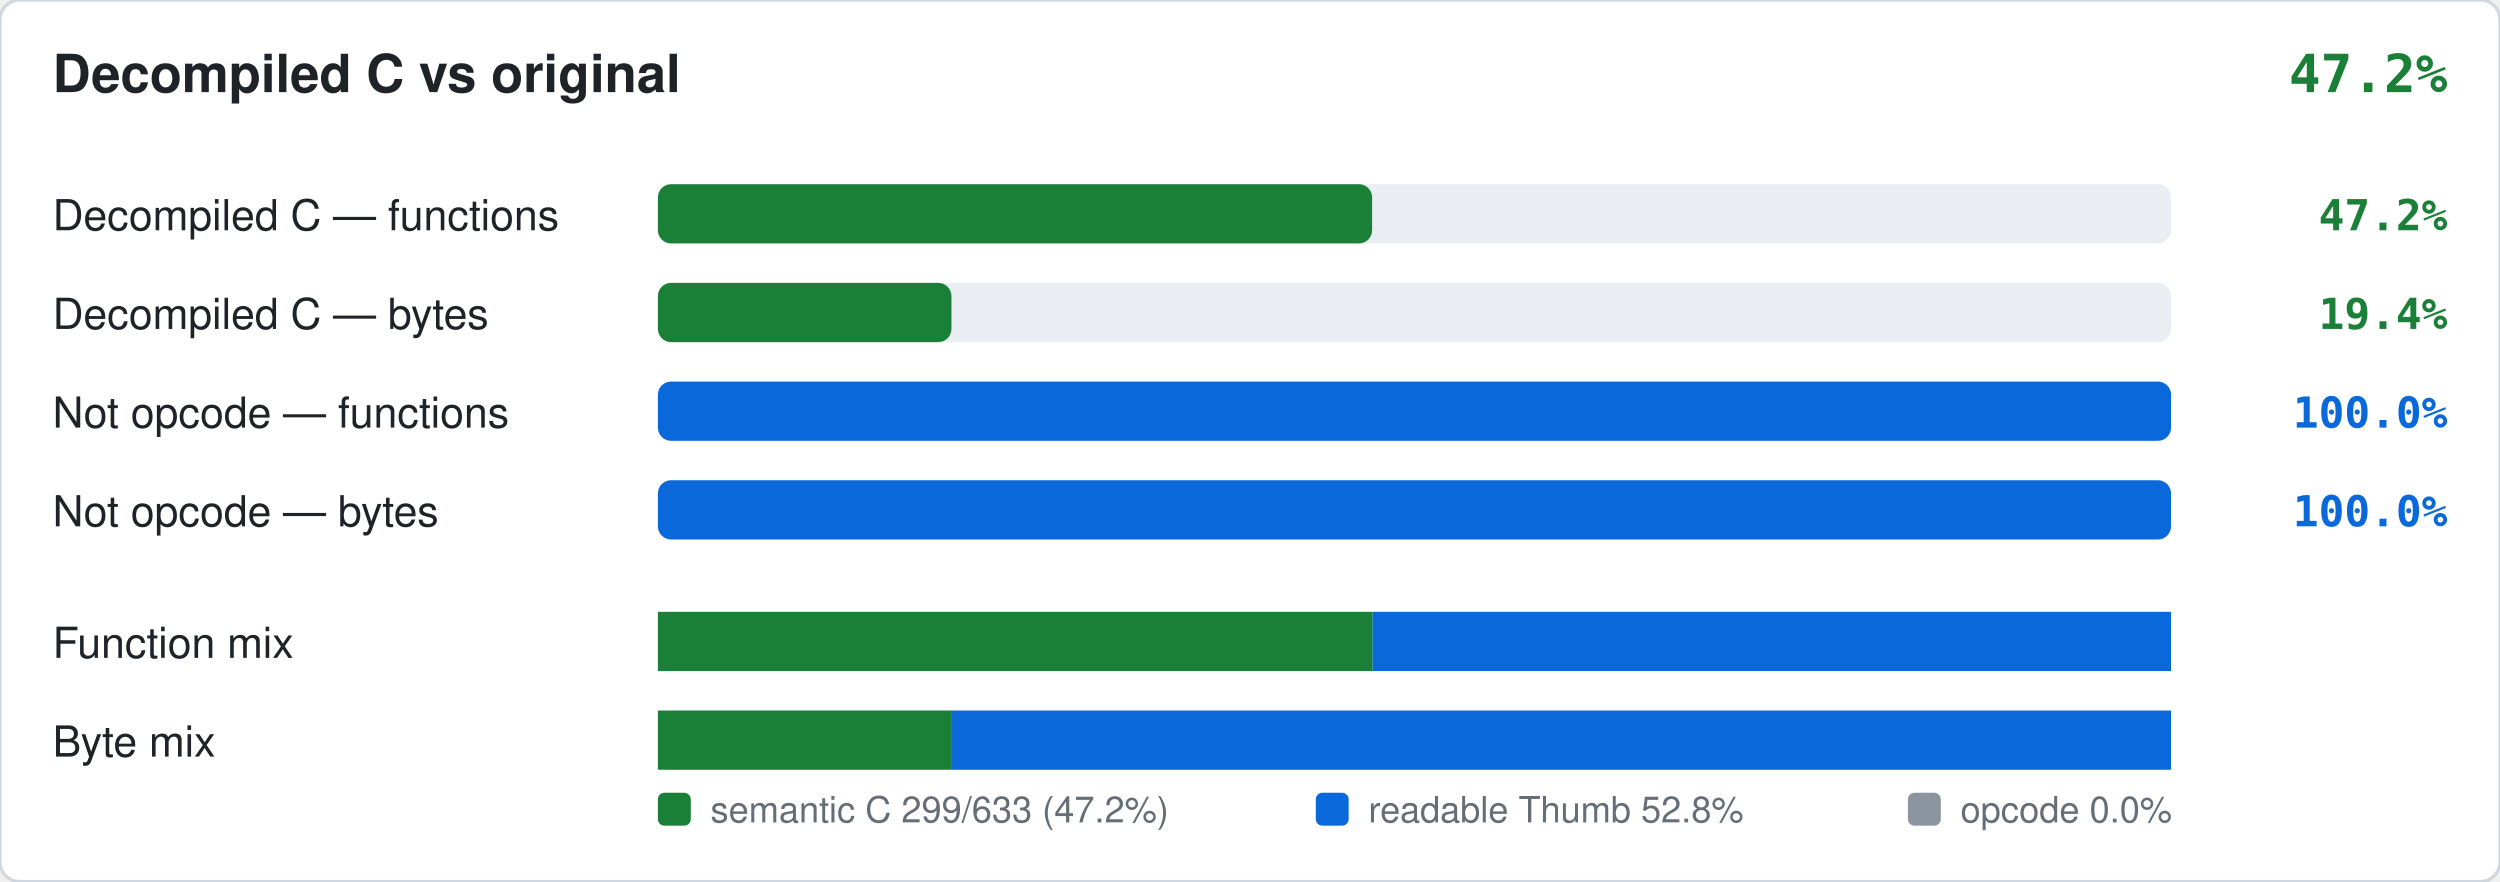
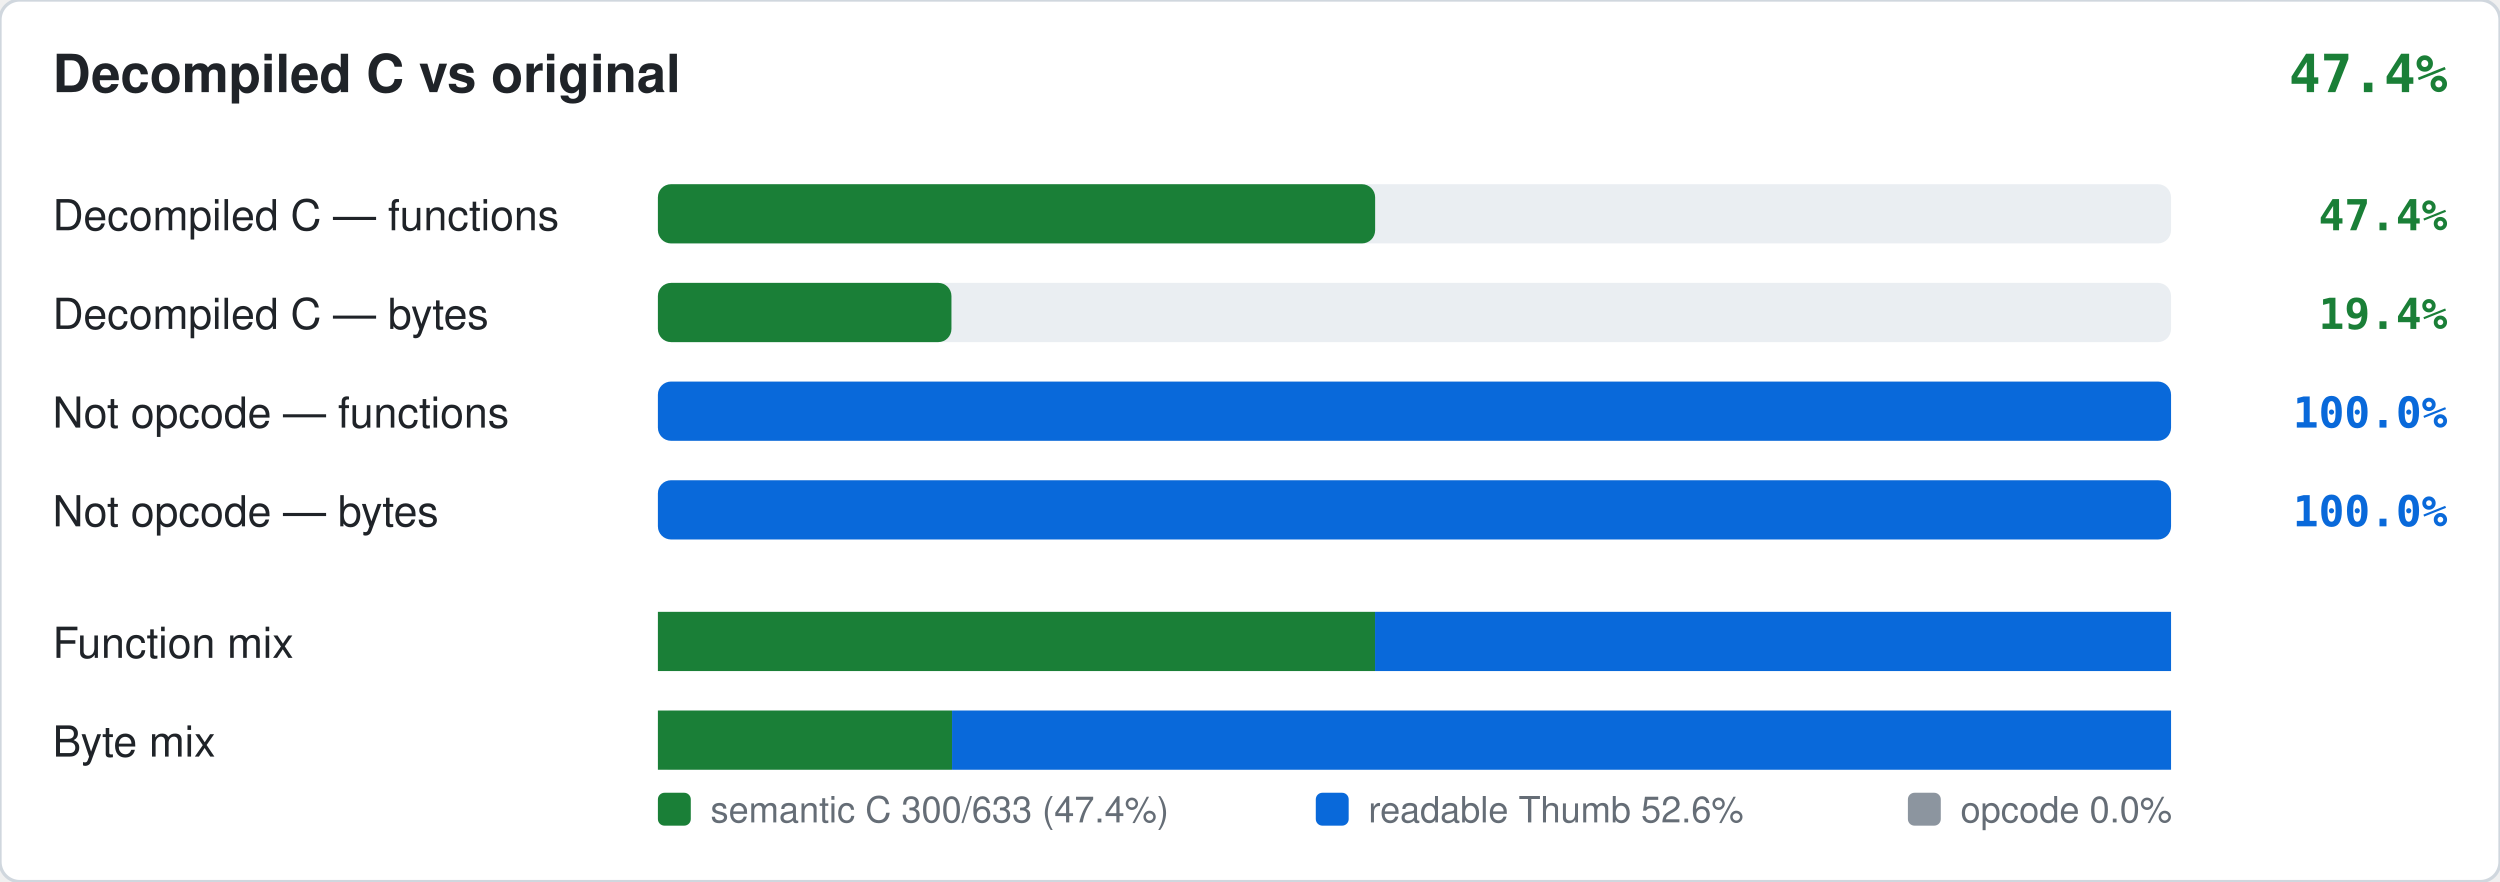
- <svg xmlns="http://www.w3.org/2000/svg" width="760" height="268" viewBox="0 0 760 268" role="img" aria-label="Decompiled C 47.2% functions, 19.4% bytes (299/633, 17,492/90,272)">
+ <svg xmlns="http://www.w3.org/2000/svg" width="760" height="268" viewBox="0 0 760 268" role="img" aria-label="Decompiled C 47.4% functions, 19.4% bytes (300/633, 17,548/90,272)">
  <rect width="760" height="268" rx="6" fill="#ffffff" stroke="#d0d7de" />
  <text x="16" y="28" font-family="-apple-system,BlinkMacSystemFont,Segoe UI,Helvetica,Arial,sans-serif" font-size="16" font-weight="600" fill="#1f2328">Decompiled C vs original</text>
-   <text x="744" y="28" text-anchor="end" font-family="ui-monospace,SFMono-Regular,Menlo,Consolas,monospace" font-size="16" font-weight="700" fill="#1a7f37">47.2%</text>
+   <text x="744" y="28" text-anchor="end" font-family="ui-monospace,SFMono-Regular,Menlo,Consolas,monospace" font-size="16" font-weight="700" fill="#1a7f37">47.4%</text>
  <text x="16" y="70" font-family="-apple-system,BlinkMacSystemFont,Segoe UI,Helvetica,Arial,sans-serif" font-size="13" fill="#1f2328">Decompiled C — functions</text>
  <rect x="200.00" y="56.00" width="460.00" height="18.00" rx="4" fill="#eaeef2" />
-   <rect x="200.00" y="56.00" width="217.12" height="18.00" rx="4" fill="#1a7f37" />
-   <text x="744" y="70" text-anchor="end" font-family="ui-monospace,SFMono-Regular,Menlo,Consolas,monospace" font-size="13" font-weight="700" fill="#1a7f37">47.2%</text>
+   <rect x="200.00" y="56.00" width="218.04" height="18.00" rx="4" fill="#1a7f37" />
+   <text x="744" y="70" text-anchor="end" font-family="ui-monospace,SFMono-Regular,Menlo,Consolas,monospace" font-size="13" font-weight="700" fill="#1a7f37">47.4%</text>
  <text x="16" y="100" font-family="-apple-system,BlinkMacSystemFont,Segoe UI,Helvetica,Arial,sans-serif" font-size="13" fill="#1f2328">Decompiled C — bytes</text>
  <rect x="200.00" y="86.00" width="460.00" height="18.00" rx="4" fill="#eaeef2" />
  <rect x="200.00" y="86.00" width="89.24" height="18.00" rx="4" fill="#1a7f37" />
  <text x="744" y="100" text-anchor="end" font-family="ui-monospace,SFMono-Regular,Menlo,Consolas,monospace" font-size="13" font-weight="700" fill="#1a7f37">19.4%</text>
  <text x="16" y="130" font-family="-apple-system,BlinkMacSystemFont,Segoe UI,Helvetica,Arial,sans-serif" font-size="13" fill="#1f2328">Not opcode — functions</text>
  <rect x="200.00" y="116.00" width="460.00" height="18.00" rx="4" fill="#eaeef2" />
  <rect x="200.00" y="116.00" width="460.00" height="18.00" rx="4" fill="#0969da" />
  <text x="744" y="130" text-anchor="end" font-family="ui-monospace,SFMono-Regular,Menlo,Consolas,monospace" font-size="13" font-weight="700" fill="#0969da">100.0%</text>
  <text x="16" y="160" font-family="-apple-system,BlinkMacSystemFont,Segoe UI,Helvetica,Arial,sans-serif" font-size="13" fill="#1f2328">Not opcode — bytes</text>
  <rect x="200.00" y="146.00" width="460.00" height="18.00" rx="4" fill="#eaeef2" />
  <rect x="200.00" y="146.00" width="460.00" height="18.00" rx="4" fill="#0969da" />
  <text x="744" y="160" text-anchor="end" font-family="ui-monospace,SFMono-Regular,Menlo,Consolas,monospace" font-size="13" font-weight="700" fill="#0969da">100.0%</text>
  <text x="16" y="200" font-family="-apple-system,BlinkMacSystemFont,Segoe UI,Helvetica,Arial,sans-serif" font-size="13" fill="#1f2328">Function mix</text>
  <rect x="200.00" y="186.00" width="460.00" height="18.00" rx="4" fill="#eaeef2" />
-   <rect x="200.00" y="186.00" width="217.28" height="18.00" fill="#1a7f37" />
-   <rect x="417.28" y="186.00" width="242.72" height="18.00" fill="#0969da" />
+   <rect x="200.00" y="186.00" width="218.01" height="18.00" fill="#1a7f37" />
+   <rect x="418.01" y="186.00" width="241.99" height="18.00" fill="#0969da" />
  <text x="16" y="230" font-family="-apple-system,BlinkMacSystemFont,Segoe UI,Helvetica,Arial,sans-serif" font-size="13" fill="#1f2328">Byte mix</text>
  <rect x="200.00" y="216.00" width="460.00" height="18.00" rx="4" fill="#eaeef2" />
-   <rect x="200.00" y="216.00" width="89.13" height="18.00" fill="#1a7f37" />
-   <rect x="289.13" y="216.00" width="370.87" height="18.00" fill="#0969da" />
+   <rect x="200.00" y="216.00" width="89.42" height="18.00" fill="#1a7f37" />
+   <rect x="289.42" y="216.00" width="370.58" height="18.00" fill="#0969da" />
  <rect x="200" y="241" width="10" height="10" rx="2" fill="#1a7f37" />
-   <text x="216" y="250" font-family="-apple-system,BlinkMacSystemFont,Segoe UI,Helvetica,Arial,sans-serif" font-size="11" fill="#656d76">semantic C 299/633 (47.2%)</text>
+   <text x="216" y="250" font-family="-apple-system,BlinkMacSystemFont,Segoe UI,Helvetica,Arial,sans-serif" font-size="11" fill="#656d76">semantic C 300/633 (47.4%)</text>
  <rect x="400" y="241" width="10" height="10" rx="2" fill="#0969da" />
-   <text x="416" y="250" font-family="-apple-system,BlinkMacSystemFont,Segoe UI,Helvetica,Arial,sans-serif" font-size="11" fill="#656d76">readable Thumb 52.8%</text>
+   <text x="416" y="250" font-family="-apple-system,BlinkMacSystemFont,Segoe UI,Helvetica,Arial,sans-serif" font-size="11" fill="#656d76">readable Thumb 52.6%</text>
  <rect x="580" y="241" width="10" height="10" rx="2" fill="#8c959f" />
  <text x="596" y="250" font-family="-apple-system,BlinkMacSystemFont,Segoe UI,Helvetica,Arial,sans-serif" font-size="11" fill="#656d76">opcode 0.0%</text>
</svg>
